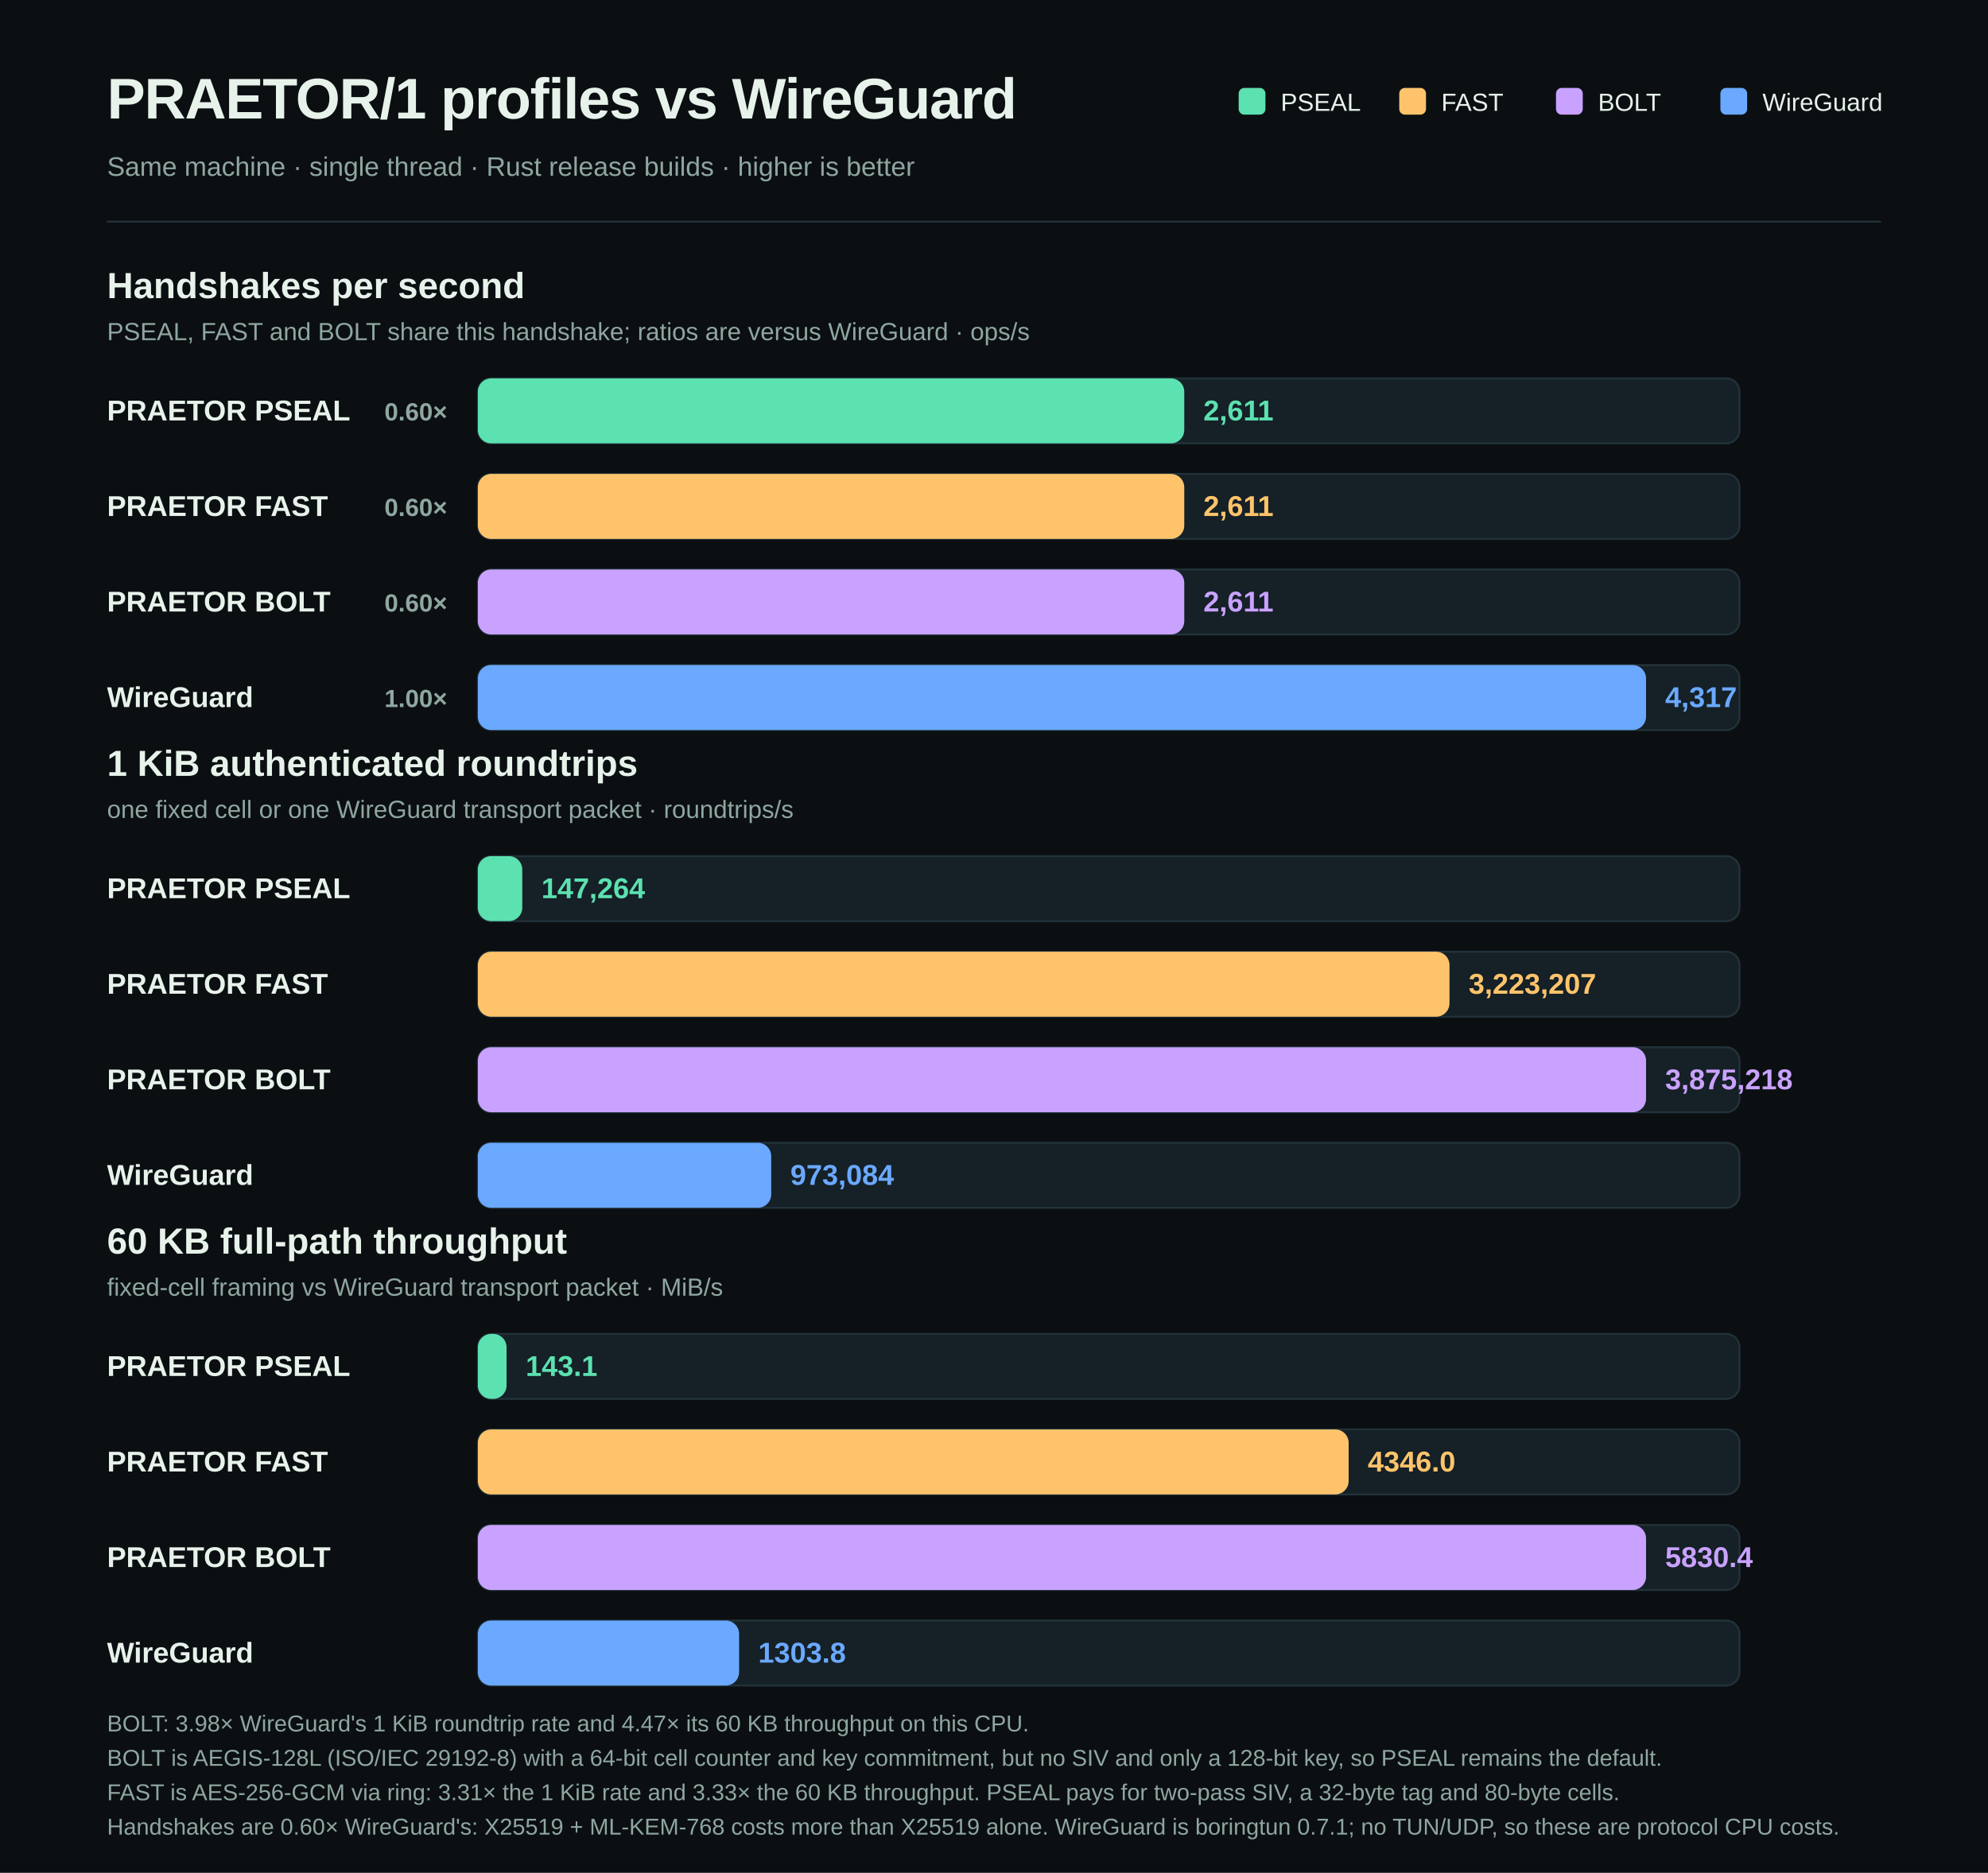
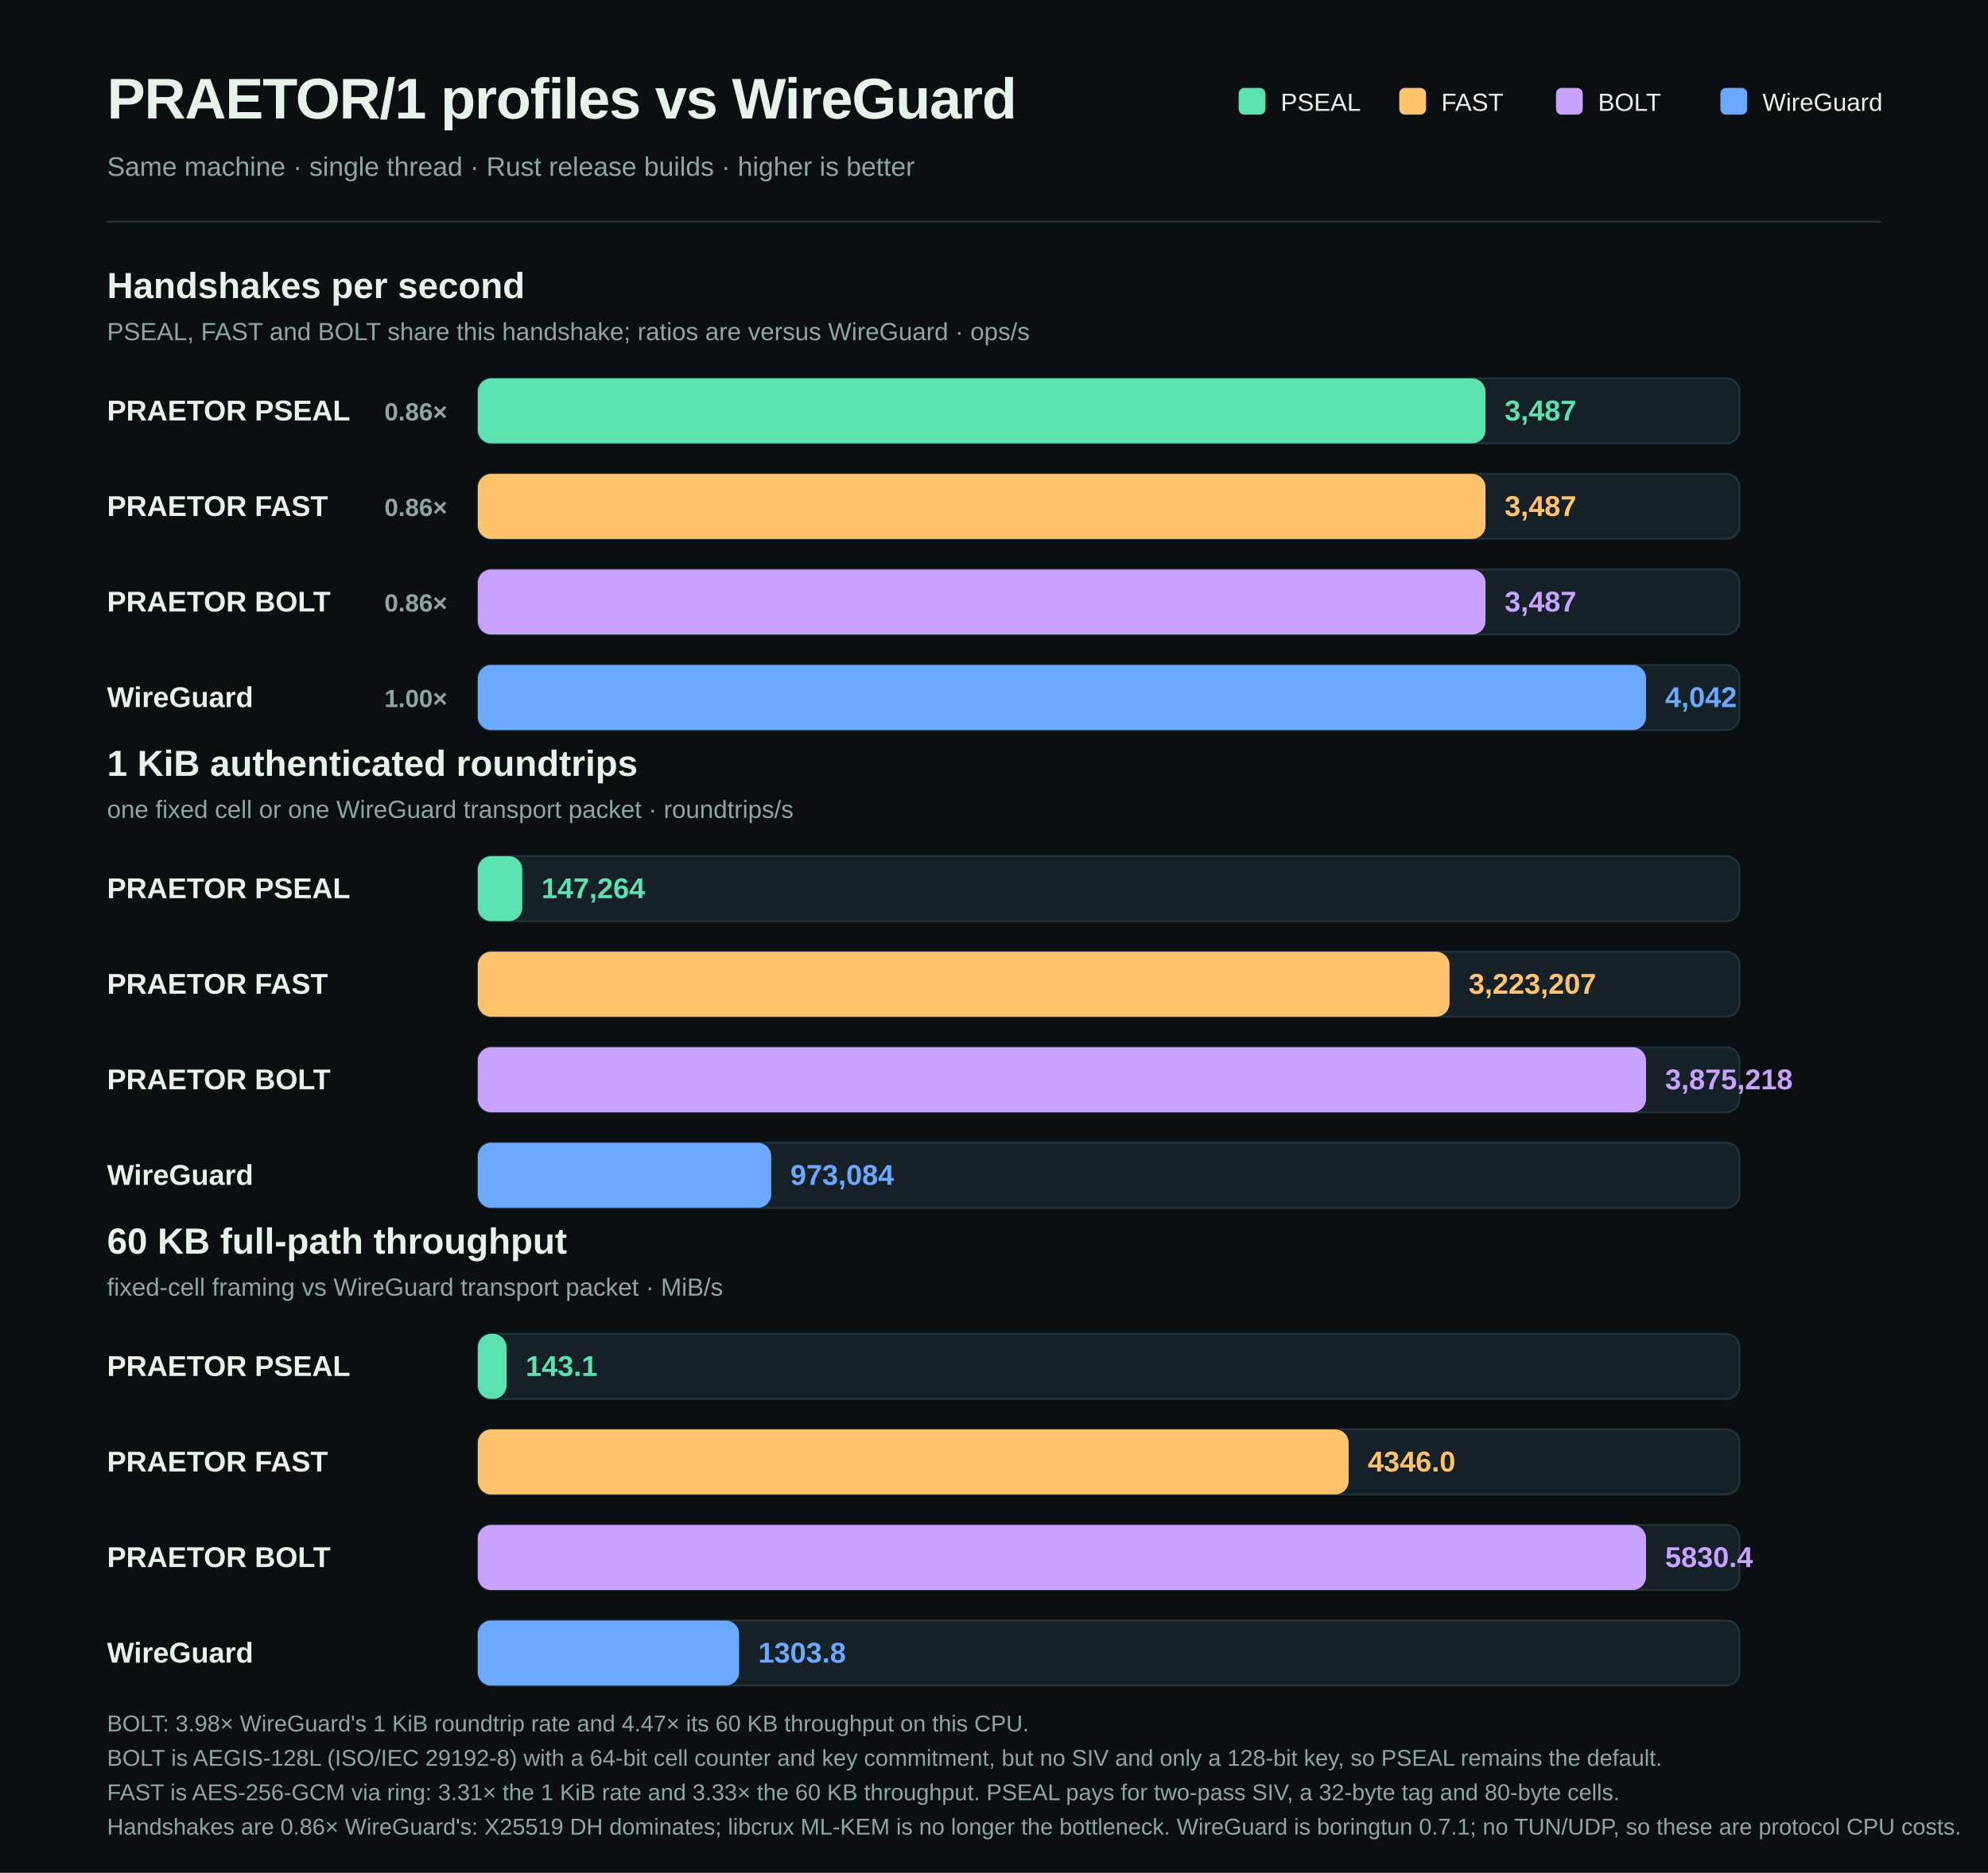
<svg xmlns="http://www.w3.org/2000/svg" width="1040" height="980" viewBox="0 0 1040 980" role="img" aria-labelledby="title desc" font-family="Segoe UI, Arial, sans-serif">
  <rect width="1040" height="980" fill="#0b0f12" />
  <text x="56" y="62" fill="#e7f2ea" font-size="30" font-weight="800" letter-spacing="-0.5">PRAETOR/1 profiles vs WireGuard</text>
  <text x="56" y="92" fill="#8fa6a1" font-size="14">Same machine · single thread · Rust release builds · higher is better</text>
  <g font-family="Segoe UI, Arial, sans-serif">
    <rect x="648" y="46" width="14" height="14" rx="3" fill="#5ce1b0" />
    <text x="670" y="58" fill="#e7f2ea" font-size="13">PSEAL</text>
    <rect x="732" y="46" width="14" height="14" rx="3" fill="#ffc46b" />
    <text x="754" y="58" fill="#e7f2ea" font-size="13">FAST</text>
    <rect x="814" y="46" width="14" height="14" rx="3" fill="#c9a2ff" />
    <text x="836" y="58" fill="#e7f2ea" font-size="13">BOLT</text>
    <rect x="900" y="46" width="14" height="14" rx="3" fill="#6aa9ff" />
    <text x="922" y="58" fill="#e7f2ea" font-size="13">WireGuard</text>
  </g>
  <line x1="56" y1="116" x2="984" y2="116" stroke="#22323a" />
  <g>
    <text x="56" y="156" fill="#e7f2ea" font-size="19" font-weight="700">Handshakes per second</text>
    <text x="56" y="178" fill="#8fa6a1" font-size="13">PSEAL, FAST and BOLT share this handshake; ratios are versus WireGuard · ops/s</text>
    <rect x="250" y="198" width="660" height="34" rx="7" fill="#152027" stroke="#22323a" />
-     <rect x="250" y="198" width="369.538" height="34" rx="7" fill="#5ce1b0" />
+     <rect x="250" y="198" width="527.132" height="34" rx="7" fill="#5ce1b0" />
    <text x="56" y="220" fill="#e7f2ea" font-size="15" font-weight="600">PRAETOR PSEAL</text>
-     <text x="234" y="220" text-anchor="end" fill="#8fa6a1" font-size="13" font-weight="600">0.60×</text>
-     <text x="629.538" y="220" fill="#5ce1b0" font-size="15" font-weight="700">2,611</text>
+     <text x="234" y="220" text-anchor="end" fill="#8fa6a1" font-size="13" font-weight="600">0.86×</text>
+     <text x="787.132" y="220" fill="#5ce1b0" font-size="15" font-weight="700">3,487</text>
    <rect x="250" y="248" width="660" height="34" rx="7" fill="#152027" stroke="#22323a" />
-     <rect x="250" y="248" width="369.538" height="34" rx="7" fill="#ffc46b" />
+     <rect x="250" y="248" width="527.132" height="34" rx="7" fill="#ffc46b" />
    <text x="56" y="270" fill="#e7f2ea" font-size="15" font-weight="600">PRAETOR FAST</text>
-     <text x="234" y="270" text-anchor="end" fill="#8fa6a1" font-size="13" font-weight="600">0.60×</text>
-     <text x="629.538" y="270" fill="#ffc46b" font-size="15" font-weight="700">2,611</text>
+     <text x="234" y="270" text-anchor="end" fill="#8fa6a1" font-size="13" font-weight="600">0.86×</text>
+     <text x="787.132" y="270" fill="#ffc46b" font-size="15" font-weight="700">3,487</text>
    <rect x="250" y="298" width="660" height="34" rx="7" fill="#152027" stroke="#22323a" />
-     <rect x="250" y="298" width="369.538" height="34" rx="7" fill="#c9a2ff" />
+     <rect x="250" y="298" width="527.132" height="34" rx="7" fill="#c9a2ff" />
    <text x="56" y="320" fill="#e7f2ea" font-size="15" font-weight="600">PRAETOR BOLT</text>
-     <text x="234" y="320" text-anchor="end" fill="#8fa6a1" font-size="13" font-weight="600">0.60×</text>
-     <text x="629.538" y="320" fill="#c9a2ff" font-size="15" font-weight="700">2,611</text>
+     <text x="234" y="320" text-anchor="end" fill="#8fa6a1" font-size="13" font-weight="600">0.86×</text>
+     <text x="787.132" y="320" fill="#c9a2ff" font-size="15" font-weight="700">3,487</text>
    <rect x="250" y="348" width="660" height="34" rx="7" fill="#152027" stroke="#22323a" />
    <rect x="250" y="348" width="611.111" height="34" rx="7" fill="#6aa9ff" />
    <text x="56" y="370" fill="#e7f2ea" font-size="15" font-weight="600">WireGuard</text>
    <text x="234" y="370" text-anchor="end" fill="#8fa6a1" font-size="13" font-weight="600">1.00×</text>
-     <text x="871.111" y="370" fill="#6aa9ff" font-size="15" font-weight="700">4,317</text>
+     <text x="871.111" y="370" fill="#6aa9ff" font-size="15" font-weight="700">4,042</text>
  </g>
  <g>
    <text x="56" y="406" fill="#e7f2ea" font-size="19" font-weight="700">1 KiB authenticated roundtrips</text>
    <text x="56" y="428" fill="#8fa6a1" font-size="13">one fixed cell or one WireGuard transport packet · roundtrips/s</text>
    <rect x="250" y="448" width="660" height="34" rx="7" fill="#152027" stroke="#22323a" />
    <rect x="250" y="448" width="23.223" height="34" rx="7" fill="#5ce1b0" />
    <text x="56" y="470" fill="#e7f2ea" font-size="15" font-weight="600">PRAETOR PSEAL</text>
    <text x="283.223" y="470" fill="#5ce1b0" font-size="15" font-weight="700">147,264</text>
    <rect x="250" y="498" width="660" height="34" rx="7" fill="#152027" stroke="#22323a" />
    <rect x="250" y="498" width="508.291" height="34" rx="7" fill="#ffc46b" />
    <text x="56" y="520" fill="#e7f2ea" font-size="15" font-weight="600">PRAETOR FAST</text>
    <text x="768.291" y="520" fill="#ffc46b" font-size="15" font-weight="700">3,223,207</text>
    <rect x="250" y="548" width="660" height="34" rx="7" fill="#152027" stroke="#22323a" />
    <rect x="250" y="548" width="611.111" height="34" rx="7" fill="#c9a2ff" />
    <text x="56" y="570" fill="#e7f2ea" font-size="15" font-weight="600">PRAETOR BOLT</text>
    <text x="871.111" y="570" fill="#c9a2ff" font-size="15" font-weight="700">3,875,218</text>
    <rect x="250" y="598" width="660" height="34" rx="7" fill="#152027" stroke="#22323a" />
    <rect x="250" y="598" width="153.453" height="34" rx="7" fill="#6aa9ff" />
    <text x="56" y="620" fill="#e7f2ea" font-size="15" font-weight="600">WireGuard</text>
    <text x="413.453" y="620" fill="#6aa9ff" font-size="15" font-weight="700">973,084</text>
  </g>
  <g>
    <text x="56" y="656" fill="#e7f2ea" font-size="19" font-weight="700">60 KB full-path throughput</text>
    <text x="56" y="678" fill="#8fa6a1" font-size="13">fixed-cell framing vs WireGuard transport packet · MiB/s</text>
    <rect x="250" y="698" width="660" height="34" rx="7" fill="#152027" stroke="#22323a" />
    <rect x="250" y="698" width="15.002" height="34" rx="7" fill="#5ce1b0" />
    <text x="56" y="720" fill="#e7f2ea" font-size="15" font-weight="600">PRAETOR PSEAL</text>
    <text x="275.002" y="720" fill="#5ce1b0" font-size="15" font-weight="700">143.1</text>
    <rect x="250" y="748" width="660" height="34" rx="7" fill="#152027" stroke="#22323a" />
    <rect x="250" y="748" width="455.526" height="34" rx="7" fill="#ffc46b" />
    <text x="56" y="770" fill="#e7f2ea" font-size="15" font-weight="600">PRAETOR FAST</text>
    <text x="715.526" y="770" fill="#ffc46b" font-size="15" font-weight="700">4346.0</text>
    <rect x="250" y="798" width="660" height="34" rx="7" fill="#152027" stroke="#22323a" />
    <rect x="250" y="798" width="611.111" height="34" rx="7" fill="#c9a2ff" />
    <text x="56" y="820" fill="#e7f2ea" font-size="15" font-weight="600">PRAETOR BOLT</text>
    <text x="871.111" y="820" fill="#c9a2ff" font-size="15" font-weight="700">5830.4</text>
    <rect x="250" y="848" width="660" height="34" rx="7" fill="#152027" stroke="#22323a" />
    <rect x="250" y="848" width="136.656" height="34" rx="7" fill="#6aa9ff" />
    <text x="56" y="870" fill="#e7f2ea" font-size="15" font-weight="600">WireGuard</text>
    <text x="396.656" y="870" fill="#6aa9ff" font-size="15" font-weight="700">1303.8</text>
  </g>
  <text x="56" y="906" fill="#8fa6a1" font-size="12">BOLT: 3.98× WireGuard's 1 KiB roundtrip rate and 4.47× its 60 KB throughput on this CPU.</text>
  <text x="56" y="924" fill="#8fa6a1" font-size="12">BOLT is AEGIS-128L (ISO/IEC 29192-8) with a 64-bit cell counter and key commitment, but no SIV and only a 128-bit key, so PSEAL remains the default.</text>
  <text x="56" y="942" fill="#8fa6a1" font-size="12">FAST is AES-256-GCM via ring: 3.31× the 1 KiB rate and 3.33× the 60 KB throughput. PSEAL pays for two-pass SIV, a 32-byte tag and 80-byte cells.</text>
-   <text x="56" y="960" fill="#8fa6a1" font-size="12">Handshakes are 0.60× WireGuard's: X25519 + ML-KEM-768 costs more than X25519 alone. WireGuard is boringtun 0.7.1; no TUN/UDP, so these are protocol CPU costs.</text>
+   <text x="56" y="960" fill="#8fa6a1" font-size="12">Handshakes are 0.86× WireGuard's: X25519 DH dominates; libcrux ML-KEM is no longer the bottleneck. WireGuard is boringtun 0.7.1; no TUN/UDP, so these are protocol CPU costs.</text>
</svg>
